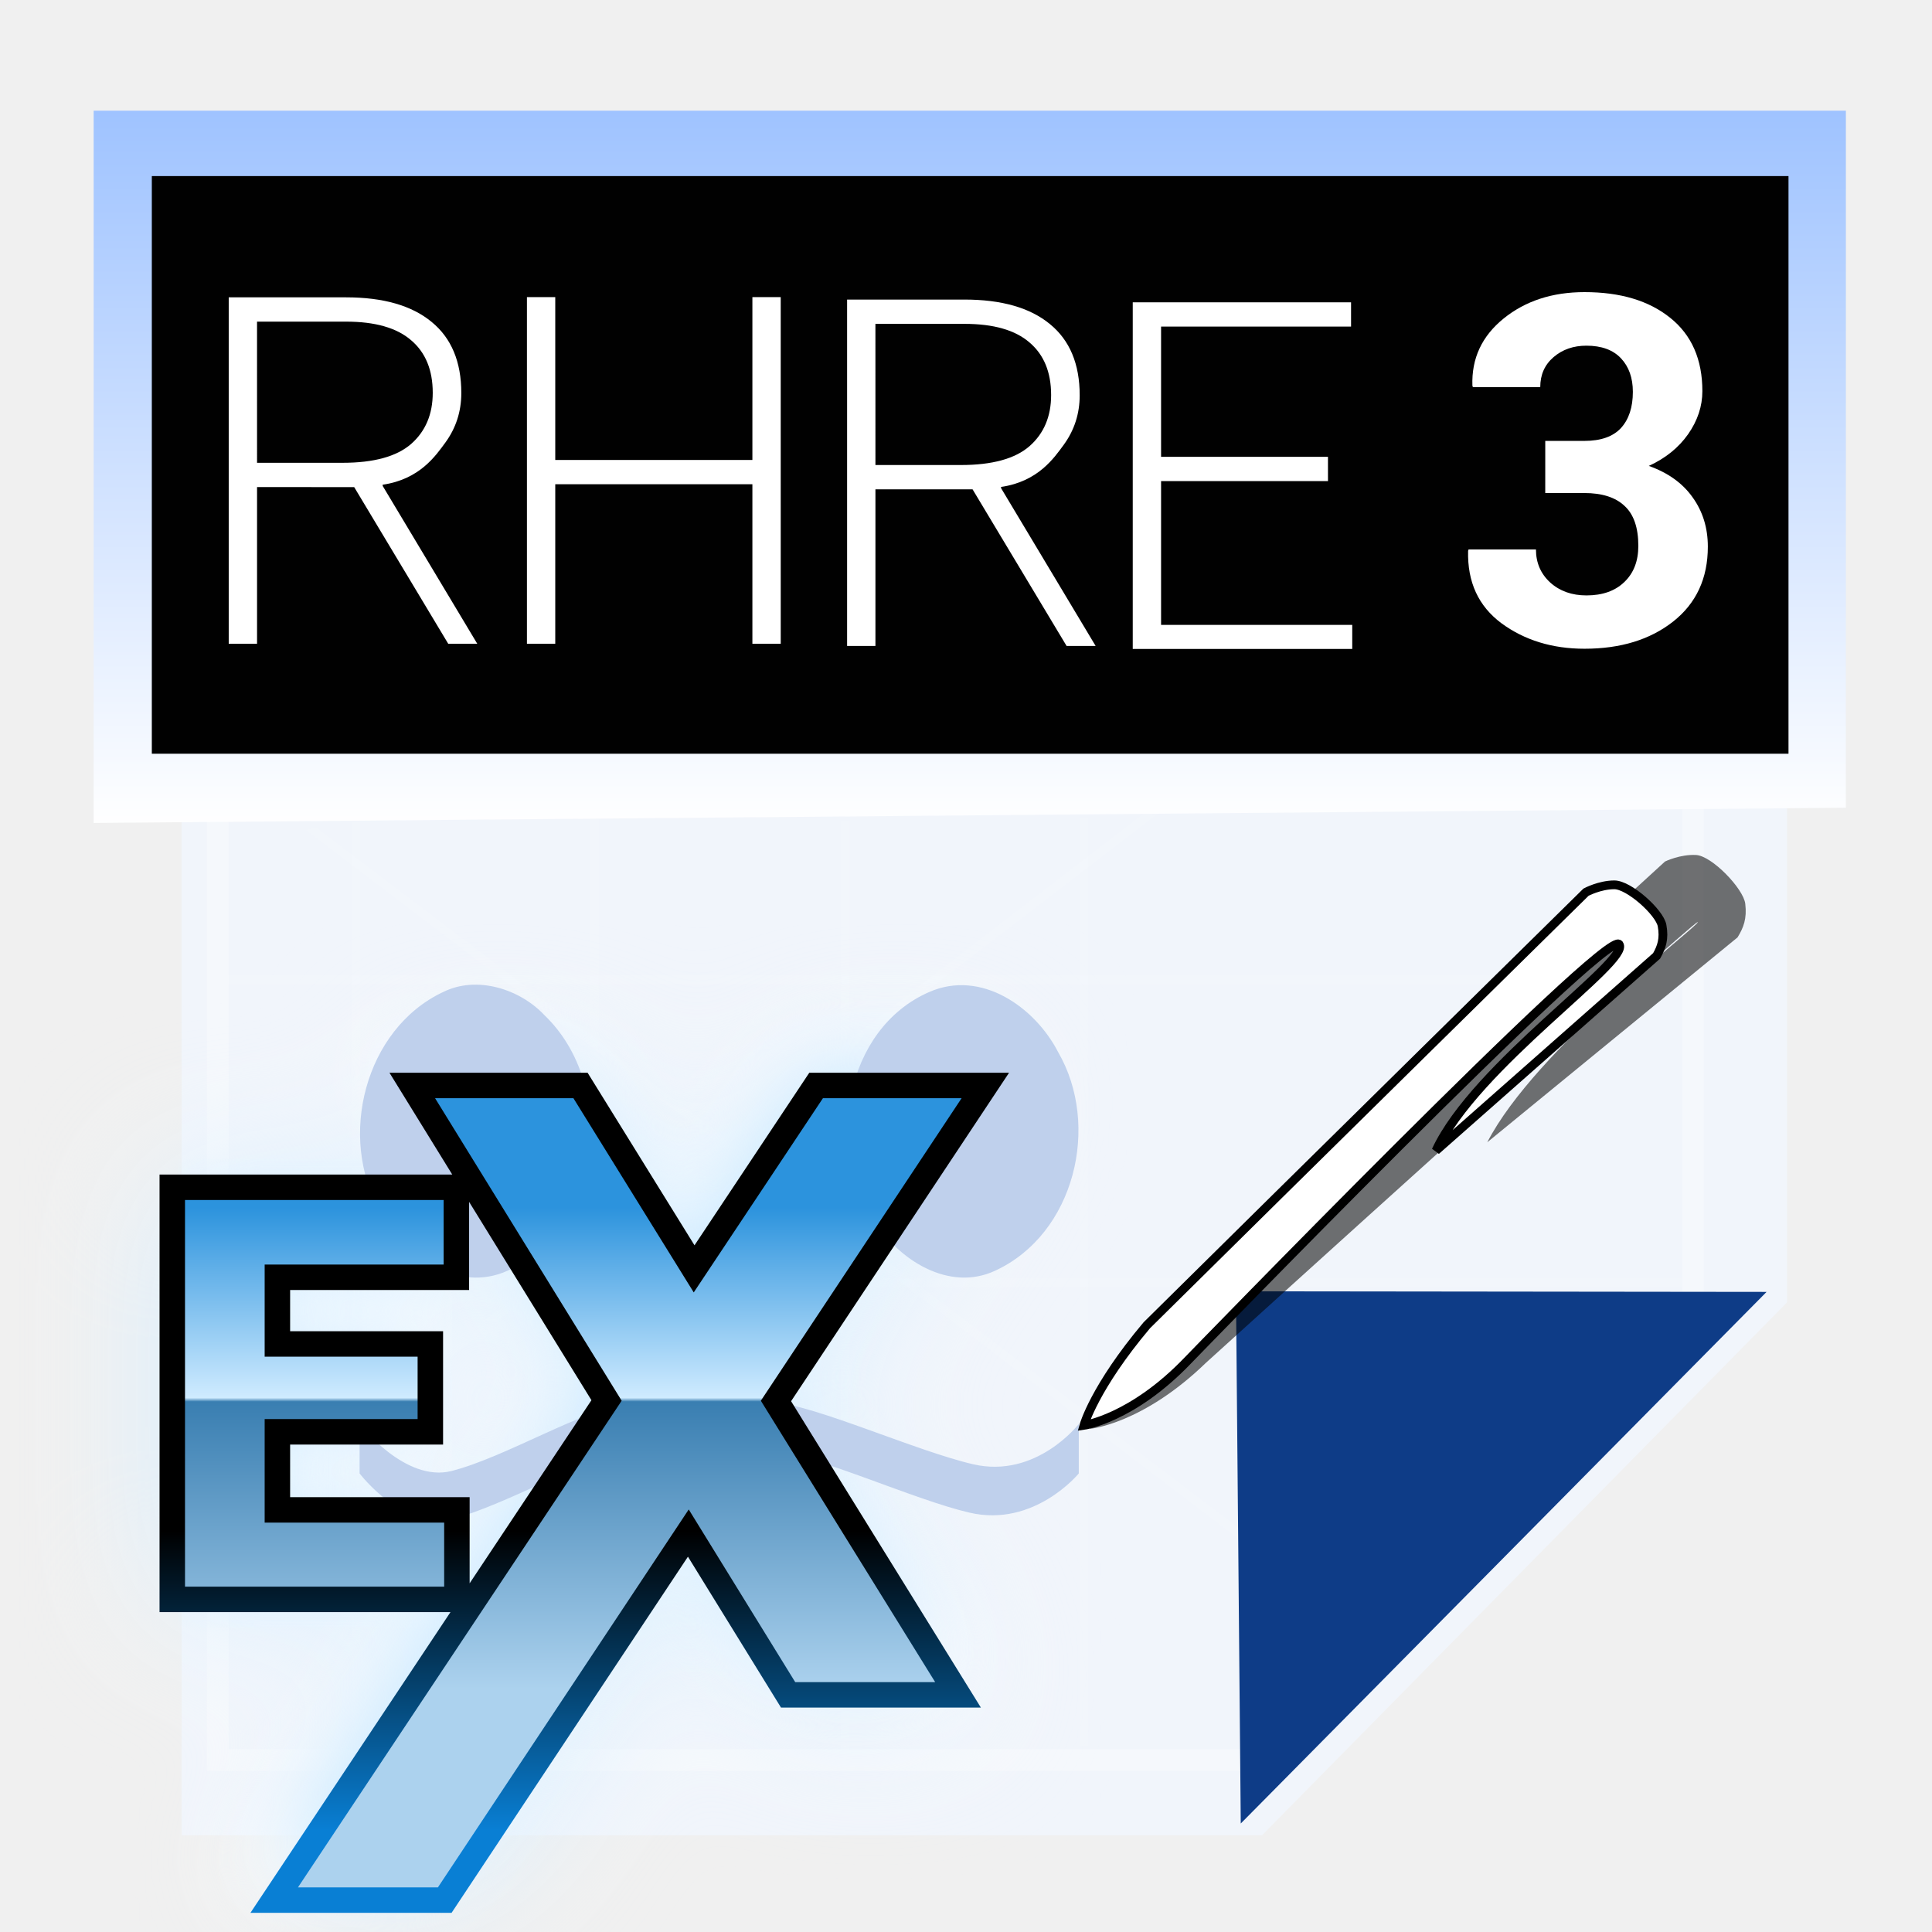
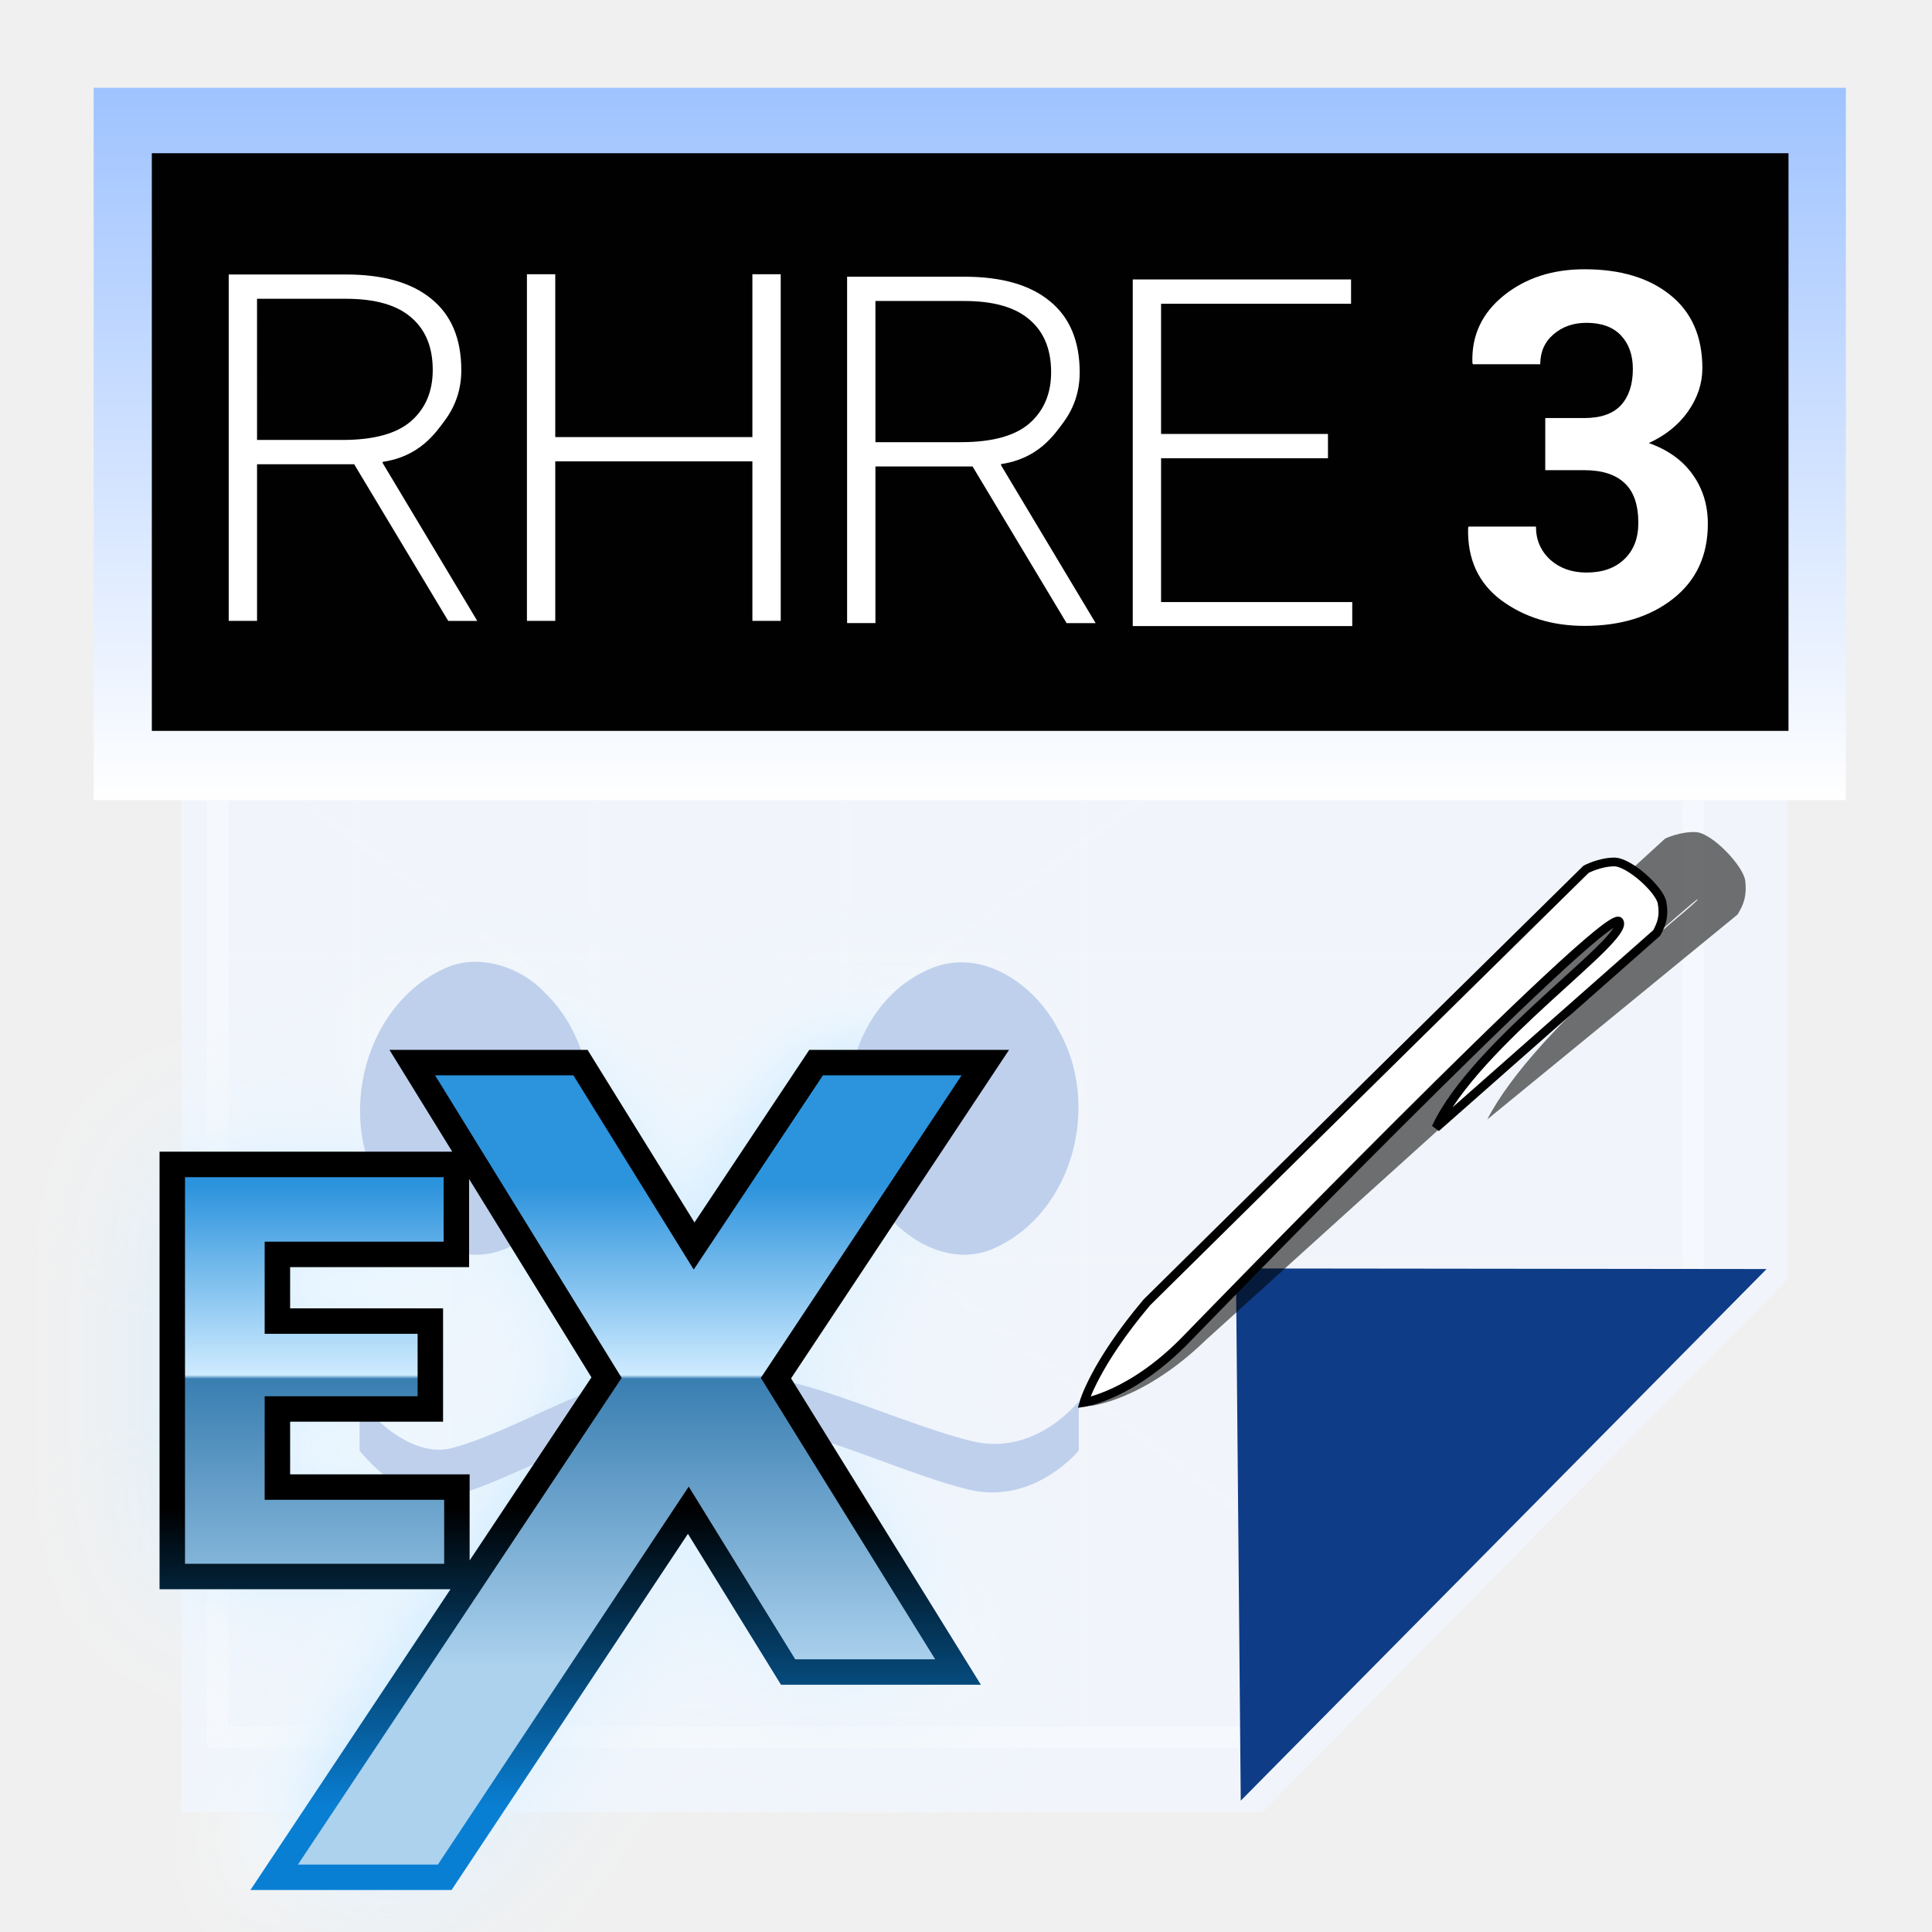
<svg xmlns="http://www.w3.org/2000/svg" xmlns:xlink="http://www.w3.org/1999/xlink" width="126.799pt" height="126.799pt" viewBox="0 0 126.799 126.799" version="1.1" id="svg4136" style="enable-background:new">
  <defs id="defs4246">
    <linearGradient id="linearGradient1854">
      <stop id="stop1852" offset="0" style="stop-color:#9fc3ff;stop-opacity:1" />
      <stop id="stop1850" offset="1" style="stop-color:#ffffff;stop-opacity:1" />
    </linearGradient>
    <linearGradient id="linearGradient1219">
      <stop style="stop-color:#acd2ee;stop-opacity:1" offset="0" id="stop1217" />
      <stop style="stop-color:#397eb1;stop-opacity:1" offset="0.597" id="stop1237" />
      <stop id="stop1235" offset="0.605" style="stop-color:#cfebff;stop-opacity:1" />
      <stop style="stop-color:#2c93dd;stop-opacity:1" offset="1" id="stop1215" />
    </linearGradient>
    <linearGradient xlink:href="#linearGradient1854" id="linearGradient4443" x1="85.971" y1="6.727" x2="85.971" y2="53.777" gradientUnits="userSpaceOnUse" />
    <linearGradient id="linearGradient4437">
      <stop id="stop4441" offset="0" style="stop-color:#000000;stop-opacity:1" />
      <stop id="stop4439" offset="1" style="stop-color:#097fd4;stop-opacity:1" />
    </linearGradient>
    <filter style="color-interpolation-filters:sRGB" id="filter4555">
      <feBlend mode="screen" in2="BackgroundImage" id="feBlend4557" />
    </filter>
-     <linearGradient xlink:href="#linearGradient1219" id="linearGradient1205" x1="237.591" y1="147.054" x2="237.591" y2="71.513" gradientUnits="userSpaceOnUse" />
-     <linearGradient xlink:href="#linearGradient4437" id="linearGradient1213" x1="232.733" y1="122.238" x2="232.733" y2="169.193" gradientUnits="userSpaceOnUse" />
+     <linearGradient xlink:href="#linearGradient1219" id="linearGradient1205" x1="237.591" y1="147.054" x2="237.591" y2="71.513" gradientUnits="userSpaceOnUse" gradientTransform="matrix(0.418259,0,0,0.418259,6.592088,46.16359)" />
+     <linearGradient xlink:href="#linearGradient4437" id="linearGradient1213" x1="232.733" y1="122.238" x2="232.733" y2="169.193" gradientUnits="userSpaceOnUse" gradientTransform="matrix(0.418259,0,0,0.418259,6.592088,46.16359)" />
    <filter style="color-interpolation-filters:sRGB" id="filter1778" x="-0.028" width="1.056" y="-0.105" height="1.209">
      <feGaussianBlur stdDeviation="5.403" id="feGaussianBlur1780" />
    </filter>
    <filter style="color-interpolation-filters:sRGB" id="filter1934" x="-0.135" width="1.271" y="-0.114" height="1.228">
      <feGaussianBlur stdDeviation="5.87" id="feGaussianBlur1936" />
    </filter>
    <filter style="color-interpolation-filters:sRGB" id="filter1966" x="-0.224" width="1.448" y="-0.22" height="1.44">
      <feGaussianBlur stdDeviation="11.363" id="feGaussianBlur1968" />
    </filter>
  </defs>
  <g id="layer7" style="filter:url(#filter4555)" transform="translate(-0.3927764,1.685072)">
-     <path style="opacity:0.996;fill:#1452bc;fill-opacity:1;stroke:none;stroke-width:3.1;stroke-linecap:round;stroke-linejoin:miter;stroke-miterlimit:4;stroke-dasharray:none;stroke-opacity:1" d="M 10.929,47.907 H 116.296 V 83.125 L 81.843,118.095 H 10.929 Z" id="rect4549" transform="translate(1.382324,0.6673287)" />
+     <path style="opacity:0.996;fill:#1452bc;fill-opacity:1;stroke:none;stroke-width:3.1;stroke-linecap:round;stroke-linejoin:miter;stroke-miterlimit:4;stroke-dasharray:none;stroke-opacity:1" d="M 12.312,47.075 H 117.679 V 82.293 L 83.225,117.263 H 12.312 Z" id="rect4549" />
  </g>
  <g id="layer8" style="opacity:0.327" transform="translate(-0.3927764,1.685072)">
-     <g id="g5171">
+     <g id="g5171" transform="translate(0,-1.5)">
      <path id="rect4568" d="m 23.457,52.211 v 60.922 h 0.572 V 52.211 Z" style="color:#000000;font-style:normal;font-variant:normal;font-weight:normal;font-stretch:normal;font-size:medium;line-height:normal;font-family:sans-serif;text-indent:0;text-align:start;text-decoration:none;text-decoration-line:none;text-decoration-style:solid;text-decoration-color:#000000;letter-spacing:normal;word-spacing:normal;text-transform:none;writing-mode:lr-tb;direction:ltr;baseline-shift:baseline;text-anchor:start;white-space:normal;clip-rule:nonzero;display:inline;overflow:visible;visibility:visible;opacity:0.996;isolation:auto;mix-blend-mode:normal;color-interpolation:sRGB;color-interpolation-filters:linearRGB;solid-color:#000000;solid-opacity:1;fill:#ffffff;fill-opacity:0.276;fill-rule:nonzero;stroke:none;stroke-width:0.574;stroke-linecap:round;stroke-linejoin:miter;stroke-miterlimit:4;stroke-dasharray:none;stroke-dashoffset:0;stroke-opacity:1;color-rendering:auto;image-rendering:auto;shape-rendering:auto;text-rendering:auto;enable-background:accumulate" />
      <path id="rect4568-5" d="m 39.109,52.029 v 60.924 h 0.574 V 52.029 Z" style="color:#000000;font-style:normal;font-variant:normal;font-weight:normal;font-stretch:normal;font-size:medium;line-height:normal;font-family:sans-serif;text-indent:0;text-align:start;text-decoration:none;text-decoration-line:none;text-decoration-style:solid;text-decoration-color:#000000;letter-spacing:normal;word-spacing:normal;text-transform:none;writing-mode:lr-tb;direction:ltr;baseline-shift:baseline;text-anchor:start;white-space:normal;clip-rule:nonzero;display:inline;overflow:visible;visibility:visible;opacity:0.996;isolation:auto;mix-blend-mode:normal;color-interpolation:sRGB;color-interpolation-filters:linearRGB;solid-color:#000000;solid-opacity:1;fill:#ffffff;fill-opacity:0.276;fill-rule:nonzero;stroke:none;stroke-width:0.574;stroke-linecap:round;stroke-linejoin:miter;stroke-miterlimit:4;stroke-dasharray:none;stroke-dashoffset:0;stroke-opacity:1;color-rendering:auto;image-rendering:auto;shape-rendering:auto;text-rendering:auto;enable-background:accumulate" />
    </g>
-     <g id="g5167">
+     <g id="g5167" transform="translate(0,-1.5)">
      <path id="rect4568-6" d="m 55.586,52.164 v 60.922 h 0.572 V 52.164 Z" style="color:#000000;font-style:normal;font-variant:normal;font-weight:normal;font-stretch:normal;font-size:medium;line-height:normal;font-family:sans-serif;text-indent:0;text-align:start;text-decoration:none;text-decoration-line:none;text-decoration-style:solid;text-decoration-color:#000000;letter-spacing:normal;word-spacing:normal;text-transform:none;writing-mode:lr-tb;direction:ltr;baseline-shift:baseline;text-anchor:start;white-space:normal;clip-rule:nonzero;display:inline;overflow:visible;visibility:visible;opacity:0.996;isolation:auto;mix-blend-mode:normal;color-interpolation:sRGB;color-interpolation-filters:linearRGB;solid-color:#000000;solid-opacity:1;fill:#ffffff;fill-opacity:0.276;fill-rule:nonzero;stroke:none;stroke-width:0.574;stroke-linecap:round;stroke-linejoin:miter;stroke-miterlimit:4;stroke-dasharray:none;stroke-dashoffset:0;stroke-opacity:1;color-rendering:auto;image-rendering:auto;shape-rendering:auto;text-rendering:auto;enable-background:accumulate" />
      <path id="rect4568-5-6" d="M 71.238,51.982 V 112.904 H 71.812 V 51.982 Z" style="color:#000000;font-style:normal;font-variant:normal;font-weight:normal;font-stretch:normal;font-size:medium;line-height:normal;font-family:sans-serif;text-indent:0;text-align:start;text-decoration:none;text-decoration-line:none;text-decoration-style:solid;text-decoration-color:#000000;letter-spacing:normal;word-spacing:normal;text-transform:none;writing-mode:lr-tb;direction:ltr;baseline-shift:baseline;text-anchor:start;white-space:normal;clip-rule:nonzero;display:inline;overflow:visible;visibility:visible;opacity:0.996;isolation:auto;mix-blend-mode:normal;color-interpolation:sRGB;color-interpolation-filters:linearRGB;solid-color:#000000;solid-opacity:1;fill:#ffffff;fill-opacity:0.276;fill-rule:nonzero;stroke:none;stroke-width:0.574;stroke-linecap:round;stroke-linejoin:miter;stroke-miterlimit:4;stroke-dasharray:none;stroke-dashoffset:0;stroke-opacity:1;color-rendering:auto;image-rendering:auto;shape-rendering:auto;text-rendering:auto;enable-background:accumulate" />
    </g>
-     <g transform="matrix(0,1,-1.562107,0,192.0904,38.8792)" id="g5171-6">
+     <g transform="matrix(0,1,-1.562107,0,192.0904,37.3792)" id="g5171-6">
      <path id="rect4568-2" d="m 23.457,52.211 v 60.922 h 0.572 V 52.211 Z" style="color:#000000;font-style:normal;font-variant:normal;font-weight:normal;font-stretch:normal;font-size:medium;line-height:normal;font-family:sans-serif;text-indent:0;text-align:start;text-decoration:none;text-decoration-line:none;text-decoration-style:solid;text-decoration-color:#000000;letter-spacing:normal;word-spacing:normal;text-transform:none;writing-mode:lr-tb;direction:ltr;baseline-shift:baseline;text-anchor:start;white-space:normal;clip-rule:nonzero;display:inline;overflow:visible;visibility:visible;opacity:0.996;isolation:auto;mix-blend-mode:normal;color-interpolation:sRGB;color-interpolation-filters:linearRGB;solid-color:#000000;solid-opacity:1;fill:#ffffff;fill-opacity:0.276;fill-rule:nonzero;stroke:none;stroke-width:0.574;stroke-linecap:round;stroke-linejoin:miter;stroke-miterlimit:4;stroke-dasharray:none;stroke-dashoffset:0;stroke-opacity:1;color-rendering:auto;image-rendering:auto;shape-rendering:auto;text-rendering:auto;enable-background:accumulate" />
      <path id="rect4568-5-9" d="m 43.336,52.029 v 60.924 h 0.574 V 52.029 Z" style="color:#000000;font-style:normal;font-variant:normal;font-weight:normal;font-stretch:normal;font-size:medium;line-height:normal;font-family:sans-serif;text-indent:0;text-align:start;text-decoration:none;text-decoration-line:none;text-decoration-style:solid;text-decoration-color:#000000;letter-spacing:normal;word-spacing:normal;text-transform:none;writing-mode:lr-tb;direction:ltr;baseline-shift:baseline;text-anchor:start;white-space:normal;clip-rule:nonzero;display:inline;overflow:visible;visibility:visible;opacity:0.996;isolation:auto;mix-blend-mode:normal;color-interpolation:sRGB;color-interpolation-filters:linearRGB;solid-color:#000000;solid-opacity:1;fill:#ffffff;fill-opacity:0.276;fill-rule:nonzero;stroke:none;stroke-width:0.574;stroke-linecap:round;stroke-linejoin:miter;stroke-miterlimit:4;stroke-dasharray:none;stroke-dashoffset:0;stroke-opacity:1;color-rendering:auto;image-rendering:auto;shape-rendering:auto;text-rendering:auto;enable-background:accumulate" />
    </g>
-     <g transform="rotate(50.87936,56.19408,109.7812)" id="g5171-5">
+     <g transform="rotate(50.87936,57.77076,109.0312)" id="g5171-5">
      <path id="rect4568-4" d="m 23.457,52.211 -2.225,81.72 0.527,0.457 2.271,-82.177 z" style="color:#000000;font-style:normal;font-variant:normal;font-weight:normal;font-stretch:normal;font-size:medium;line-height:normal;font-family:sans-serif;text-indent:0;text-align:start;text-decoration:none;text-decoration-line:none;text-decoration-style:solid;text-decoration-color:#000000;letter-spacing:normal;word-spacing:normal;text-transform:none;writing-mode:lr-tb;direction:ltr;baseline-shift:baseline;text-anchor:start;white-space:normal;clip-rule:nonzero;display:inline;overflow:visible;visibility:visible;opacity:0.996;isolation:auto;mix-blend-mode:normal;color-interpolation:sRGB;color-interpolation-filters:linearRGB;solid-color:#000000;solid-opacity:1;fill:#ffffff;fill-opacity:0.276;fill-rule:nonzero;stroke:none;stroke-width:0.574;stroke-linecap:round;stroke-linejoin:miter;stroke-miterlimit:4;stroke-dasharray:none;stroke-dashoffset:0;stroke-opacity:1;color-rendering:auto;image-rendering:auto;shape-rendering:auto;text-rendering:auto;enable-background:accumulate" />
    </g>
-     <g transform="rotate(125.6505,42.05779,93.25618)" id="g5171-5-4">
+     <g transform="rotate(125.6505,42.44282,92.50618)" id="g5171-5-4">
      <path id="rect4568-4-1" d="m 23.457,52.211 -2.225,81.72 0.527,0.457 2.271,-82.177 z" style="color:#000000;font-style:normal;font-variant:normal;font-weight:normal;font-stretch:normal;font-size:medium;line-height:normal;font-family:sans-serif;text-indent:0;text-align:start;text-decoration:none;text-decoration-line:none;text-decoration-style:solid;text-decoration-color:#000000;letter-spacing:normal;word-spacing:normal;text-transform:none;writing-mode:lr-tb;direction:ltr;baseline-shift:baseline;text-anchor:start;white-space:normal;clip-rule:nonzero;display:inline;overflow:visible;visibility:visible;opacity:0.996;isolation:auto;mix-blend-mode:normal;color-interpolation:sRGB;color-interpolation-filters:linearRGB;solid-color:#000000;solid-opacity:1;fill:#ffffff;fill-opacity:0.276;fill-rule:nonzero;stroke:none;stroke-width:0.574;stroke-linecap:round;stroke-linejoin:miter;stroke-miterlimit:4;stroke-dasharray:none;stroke-dashoffset:0;stroke-opacity:1;color-rendering:auto;image-rendering:auto;shape-rendering:auto;text-rendering:auto;enable-background:accumulate" />
    </g>
  </g>
  <g id="layer1" style="display:inline" transform="translate(-0.3927764,1.685072)">
-     <path style="color:#000000;font-style:normal;font-variant:normal;font-weight:normal;font-stretch:normal;font-size:medium;line-height:normal;font-family:sans-serif;text-indent:0;text-align:start;text-decoration:none;text-decoration-line:none;text-decoration-style:solid;text-decoration-color:#000000;letter-spacing:normal;word-spacing:normal;text-transform:none;writing-mode:lr-tb;direction:ltr;baseline-shift:baseline;text-anchor:start;white-space:normal;clip-rule:nonzero;display:inline;overflow:visible;visibility:visible;opacity:0.996;isolation:auto;mix-blend-mode:normal;color-interpolation:sRGB;color-interpolation-filters:linearRGB;solid-color:#000000;solid-opacity:1;fill:#ffffff;fill-opacity:0.271;fill-rule:nonzero;stroke:none;stroke-width:1.42;stroke-linecap:round;stroke-linejoin:miter;stroke-miterlimit:4;stroke-dasharray:none;stroke-dashoffset:0;stroke-opacity:1;color-rendering:auto;image-rendering:auto;shape-rendering:auto;text-rendering:auto;enable-background:accumulate" d="m 13.977,44.637 v 0.709 69.189 H 83.423 L 112.225,84.166 V 44.637 Z m 1.42,1.42 H 110.805 V 84.166 L 83.508,113.115 H 15.396 Z" id="rect4561" />
+     <path style="color:#000000;font-style:normal;font-variant:normal;font-weight:normal;font-stretch:normal;font-size:medium;line-height:normal;font-family:sans-serif;text-indent:0;text-align:start;text-decoration:none;text-decoration-line:none;text-decoration-style:solid;text-decoration-color:#000000;letter-spacing:normal;word-spacing:normal;text-transform:none;writing-mode:lr-tb;direction:ltr;baseline-shift:baseline;text-anchor:start;white-space:normal;clip-rule:nonzero;display:inline;overflow:visible;visibility:visible;opacity:0.996;isolation:auto;mix-blend-mode:normal;color-interpolation:sRGB;color-interpolation-filters:linearRGB;solid-color:#000000;solid-opacity:1;fill:#ffffff;fill-opacity:0.271;fill-rule:nonzero;stroke:none;stroke-width:1.42;stroke-linecap:round;stroke-linejoin:miter;stroke-miterlimit:4;stroke-dasharray:none;stroke-dashoffset:0;stroke-opacity:1;color-rendering:auto;image-rendering:auto;shape-rendering:auto;text-rendering:auto;enable-background:accumulate" d="m 13.977,43.137 v 0.709 69.189 H 83.423 L 112.225,82.666 V 43.137 Z m 1.42,1.42 H 110.805 V 82.666 L 83.508,111.615 H 15.396 Z" id="rect4561" />
  </g>
  <g id="layer4" transform="translate(-0.3927764,1.685072)">
-     <path d="M 116.223,83.15 81.871,117.88 81.556,83.111 Z" id="path4198" style="opacity:1;fill:#0e3c87;stroke:#0e3c87;stroke-width:0.094" />
+     <path d="M 116.223,81.65 81.871,116.38 81.556,81.611 Z" id="path4198" style="opacity:1;fill:#0e3c87;stroke:#0e3c87;stroke-width:0.094" />
  </g>
  <g id="g1414" transform="translate(0,7.261827)">
    <g id="layer9">
-       <path id="path1139-2" transform="matrix(0.418259,0,0,0.418259,6.199312,42.08684)" style="font-style:normal;font-variant:normal;font-weight:bold;font-stretch:normal;font-size:medium;line-height:1.25;font-family:Roboto;-inkscape-font-specification:'Roboto Bold';letter-spacing:0px;word-spacing:0px;fill:#c6e7ff;fill-opacity:1;stroke:#ffffff;stroke-width:7.99;stroke-miterlimit:4;stroke-dasharray:none;stroke-opacity:1;paint-order:stroke fill markers;filter:url(#filter1966);enable-background:new" d="M 50.708,104.689 H 26.708 v 16.25 h 28.167 v 10.042 H 14.208 V 70.314 H 54.792 v 10.125 H 26.708 v 14.458 h 24 z m 2.741,-50.35 29.279,47.47 -50.798,76.365 H 53.891 l 39.359,-59.305 16.709,27.095 h 21.961 L 104.565,101.809 136.067,54.339 H 114.308 L 94.037,84.814 75.157,54.339 Z" />
+       <path id="path1139-2" transform="matrix(0.418259,0,0,0.418259,6.199312,40.58684)" style="font-style:normal;font-variant:normal;font-weight:bold;font-stretch:normal;font-size:medium;line-height:1.25;font-family:Roboto;-inkscape-font-specification:'Roboto Bold';letter-spacing:0px;word-spacing:0px;fill:#c6e7ff;fill-opacity:1;stroke:#ffffff;stroke-width:7.99;stroke-miterlimit:4;stroke-dasharray:none;stroke-opacity:1;paint-order:stroke fill markers;filter:url(#filter1966);enable-background:new" d="M 50.708,104.689 H 26.708 v 16.25 h 28.167 v 10.042 H 14.208 V 70.314 H 54.792 v 10.125 H 26.708 v 14.458 h 24 z m 2.741,-50.35 29.279,47.47 -50.798,76.365 H 53.891 l 39.359,-59.305 16.709,27.095 h 21.961 L 104.565,101.809 136.067,54.339 H 114.308 L 94.037,84.814 75.157,54.339 Z" />
    </g>
-     <path style="font-style:normal;font-variant:normal;font-weight:bold;font-stretch:normal;font-size:medium;line-height:1.25;font-family:Roboto;-inkscape-font-specification:'Roboto Bold';letter-spacing:0px;word-spacing:0px;fill:#c6e7ff;fill-opacity:1;stroke:#ffffff;stroke-width:7.99;stroke-miterlimit:4;stroke-dasharray:none;stroke-opacity:1;paint-order:stroke fill markers;filter:url(#filter1778);enable-background:new" d="M 50.708,104.689 H 26.708 v 16.25 h 28.167 v 10.042 H 14.208 V 70.314 H 54.792 v 10.125 H 26.708 v 14.458 h 24 z" transform="matrix(0.418259,0,0,0.418259,6.199312,42.08684)" id="path1880" />
-     <path style="font-style:normal;font-variant:normal;font-weight:bold;font-stretch:normal;font-size:medium;line-height:1.25;font-family:Roboto;-inkscape-font-specification:'Roboto Bold';letter-spacing:0px;word-spacing:0px;fill:#c6e7ff;fill-opacity:1;stroke:#ffffff;stroke-width:7.99;stroke-miterlimit:4;stroke-dasharray:none;stroke-opacity:1;paint-order:stroke fill markers;filter:url(#filter1934);enable-background:new" d="M 53.449,54.339 82.728,101.809 31.93,178.175 H 53.891 l 39.359,-59.305 16.709,27.095 h 21.961 L 104.565,101.809 136.067,54.339 H 114.308 L 94.037,84.814 75.157,54.339 Z" transform="matrix(0.418259,0,0,0.418259,5.149518,40.38455)" id="path1878" />
+     <path style="font-style:normal;font-variant:normal;font-weight:bold;font-stretch:normal;font-size:medium;line-height:1.25;font-family:Roboto;-inkscape-font-specification:'Roboto Bold';letter-spacing:0px;word-spacing:0px;fill:#c6e7ff;fill-opacity:1;stroke:#ffffff;stroke-width:7.99;stroke-miterlimit:4;stroke-dasharray:none;stroke-opacity:1;paint-order:stroke fill markers;filter:url(#filter1778);enable-background:new" d="M 50.708,104.689 H 26.708 v 16.25 h 28.167 v 10.042 H 14.208 V 70.314 H 54.792 v 10.125 H 26.708 v 14.458 h 24 z" transform="matrix(0.418259,0,0,0.418259,6.199312,40.58684)" id="path1880" />
+     <path style="font-style:normal;font-variant:normal;font-weight:bold;font-stretch:normal;font-size:medium;line-height:1.25;font-family:Roboto;-inkscape-font-specification:'Roboto Bold';letter-spacing:0px;word-spacing:0px;fill:#c6e7ff;fill-opacity:1;stroke:#ffffff;stroke-width:7.99;stroke-miterlimit:4;stroke-dasharray:none;stroke-opacity:1;paint-order:stroke fill markers;filter:url(#filter1934);enable-background:new" d="M 53.449,54.339 82.728,101.809 31.93,178.175 H 53.891 l 39.359,-59.305 16.709,27.095 h 21.961 L 104.565,101.809 136.067,54.339 H 114.308 L 94.037,84.814 75.157,54.339 Z" transform="matrix(0.418259,0,0,0.418259,5.149518,38.88455)" id="path1878" />
  </g>
  <g id="layer5" transform="translate(-0.3927764,1.685072)" style="display:inline">
-     <g transform="translate(-0.1707726,1.342349)" id="g4502">
+     <g transform="translate(-0.1707726,-0.1576507)" id="g4502">
      <path id="path4184" d="m 29.658,62.127 c 2.2,-1.1 5,-0.2 6.6,1.5 4.8,4.6 3.8,13.9 -2.4,16.7 -3.3,1.5 -6.8,-1 -8.3,-3.9 -2.8,-4.8 -1,-11.9 4.1,-14.3 z" style="opacity:1;fill:#bfd0ec;stroke:#bfd0ec;stroke-width:0.094" />
      <path id="path4186" d="m 61.558,62.127 c 3.4,-1.5 6.9,1 8.4,3.9 2.8,4.8 1.1,11.9 -4.1,14.3 -3,1.4 -6.3,-0.7 -7.9,-3.3 -3.2,-4.7 -1.9,-12.5 3.6,-14.9 z" style="opacity:1;fill:#bfd0ec;stroke:#bfd0ec;stroke-width:0.094" />
      <path id="rect4499" d="m 24.164,90.43 c 0,0 2.98,3.863 6.038,3.085 3.543,-0.902 8.703,-4.092 11.68,-4.451 4.045,-0.487 5.346,-0.482 9.397,-0.085 2.964,0.29 9.43,3.233 13.156,4.095 4.154,0.961 6.93,-2.643 6.93,-2.643 v 3.245 c 0,0 -2.91,3.561 -7.162,2.576 -3.628,-0.84 -9.915,-3.745 -12.78,-4.028 -4.147,-0.41 -5.545,-0.416 -9.684,0.085 -2.837,0.344 -8.011,3.467 -11.454,4.344 -3.233,0.823 -6.121,-2.977 -6.121,-2.977 z" style="opacity:0.996;fill:#bfd0ec;fill-opacity:1;stroke:none;stroke-width:3.1;stroke-linecap:round;stroke-linejoin:miter;stroke-miterlimit:4;stroke-dasharray:none;stroke-opacity:1" />
    </g>
    <path transform="translate(-278.2907,-180.5845)" style="opacity:0.996;fill:#1452bc;fill-opacity:1;stroke:none;stroke-width:3.1;stroke-linecap:round;stroke-linejoin:miter;stroke-miterlimit:4;stroke-dasharray:none;stroke-opacity:1;filter:url(#filter4555);enable-background:new" d="M 10.929,47.907 H 116.296 V 83.125 L 81.843,118.095 H 10.929 Z" id="rect4549-6" />
    <g transform="translate(-278.2907,-180.5845)" style="opacity:0.327;enable-background:new" id="g5171-65" />
    <g transform="translate(-278.2907,-180.5845)" style="opacity:0.327;enable-background:new" id="g5167-8" />
    <g style="opacity:0.327;enable-background:new" transform="matrix(0,1,-1.562107,0,-86.20029,-141.7053)" id="g5171-6-1" />
    <g style="opacity:0.327;enable-background:new" transform="rotate(50.87936,106.8644,-273.0274)" id="g5171-5-1" />
    <path transform="matrix(0.75,0,0,0.75,-277.8979,-175.0077)" style="color:#000000;font-style:normal;font-variant:normal;font-weight:normal;font-stretch:normal;font-size:medium;line-height:normal;font-family:sans-serif;text-indent:0;text-align:start;text-decoration:none;text-decoration-line:none;text-decoration-style:solid;text-decoration-color:#000000;letter-spacing:normal;word-spacing:normal;text-transform:none;writing-mode:lr-tb;direction:ltr;baseline-shift:baseline;text-anchor:start;white-space:normal;clip-rule:nonzero;display:inline;overflow:visible;visibility:visible;opacity:0.996;isolation:auto;mix-blend-mode:normal;color-interpolation:sRGB;color-interpolation-filters:linearRGB;solid-color:#000000;solid-opacity:1;fill:#ffffff;fill-opacity:0.276;fill-rule:nonzero;stroke:none;stroke-width:0.765;stroke-linecap:round;stroke-linejoin:miter;stroke-miterlimit:4;stroke-dasharray:none;stroke-dashoffset:0;stroke-opacity:1;color-rendering:auto;image-rendering:auto;shape-rendering:auto;text-rendering:auto;enable-background:accumulate" d="M 106.412,56.643 95.227,65.244 V 61.875 h -0.766 v 3.959 l -12.803,9.846 h -7.305 v -13.562 h -0.762 v 13.562 H 52.389 V 61.938 H 51.623 V 75.68 H 44.719 L 31.516,65.654 v -3.475 h -0.764 v 2.895 l -3.084,-2.342 -0.904,0.217 3.988,3.031 v 9.699 H 19.963 v 0.762 h 10.789 v 22.895 h 0.764 V 76.441 h 13.002 l 7.105,5.4 v 16.936 l -0.727,0.559 h 1.492 v -0.221 l 10.922,-8.393 10.281,7.814 v 3.646 H 63.17 l 0.416,0.766 h 10.006 v 0.84 l 0.873,-1.605 h -0.111 v -3.068 l 1.26,0.957 0.359,-0.66 -1.619,-1.23 v -15.943 l 7.545,-5.797 h 12.562 v 25.742 h -5.416 l -0.451,0.766 h 5.867 v 10.502 l -8.322,-6.32 -0.383,0.65 8.705,6.615 v 28.707 h 0.766 v -28.127 l 18.807,14.293 0.445,-0.619 -19.252,-14.619 v -11.082 h 52.004 v -0.766 H 95.227 V 76.441 H 146.852 V 75.68 H 95.227 v -9.48 l 11.668,-8.965 z m -74.896,9.918 12,9.119 h -12 z m 62.945,0.229 v 8.891 H 82.889 Z m -48.738,9.652 h 5.9 v 4.48 z m 6.666,0 h 21.203 v 5.441 L 63.305,89.793 52.389,81.504 Z m 21.965,0 h 6.312 l -6.312,4.855 z M 52.389,82.424 62.699,90.258 52.389,98.188 Z m 21.203,0.4 v 14.779 l -9.674,-7.346 z m 0,59.461 v 1.061 h 0.582 z" id="rect4568-4-1-8" />
    <path transform="translate(-278.2907,-180.5845)" style="color:#000000;font-style:normal;font-variant:normal;font-weight:normal;font-stretch:normal;font-size:medium;line-height:normal;font-family:sans-serif;text-indent:0;text-align:start;text-decoration:none;text-decoration-line:none;text-decoration-style:solid;text-decoration-color:#000000;letter-spacing:normal;word-spacing:normal;text-transform:none;writing-mode:lr-tb;direction:ltr;baseline-shift:baseline;text-anchor:start;white-space:normal;clip-rule:nonzero;display:inline;overflow:visible;visibility:visible;opacity:0.996;isolation:auto;mix-blend-mode:normal;color-interpolation:sRGB;color-interpolation-filters:linearRGB;solid-color:#000000;solid-opacity:1;fill:#ffffff;fill-opacity:0.271;fill-rule:nonzero;stroke:none;stroke-width:1.42;stroke-linecap:round;stroke-linejoin:miter;stroke-miterlimit:4;stroke-dasharray:none;stroke-dashoffset:0;stroke-opacity:1;color-rendering:auto;image-rendering:auto;shape-rendering:auto;text-rendering:auto;enable-background:accumulate" d="m 13.977,44.637 v 0.709 69.189 H 83.423 L 112.225,84.166 V 44.637 Z m 1.42,1.42 H 110.805 V 84.166 L 83.508,113.115 H 15.396 Z" id="rect4561-9" />
    <path transform="translate(-278.2907,-180.5845)" d="M 116.223,83.15 81.871,117.88 81.556,83.111 Z" id="path4198-5" style="opacity:1;fill:#0e3c87;stroke:#0e3c87;stroke-width:0.094;enable-background:new" />
    <path transform="matrix(0.75,0,0,0.75,-277.8979,-175.0077)" style="opacity:1;fill:#bfd0ec;stroke:#bfd0ec;stroke-width:0.125;enable-background:new" d="m 41.705,76.547 c -1,-0.014 -1.995,0.184 -2.912,0.643 -6.8,3.2 -9.2,12.666 -5.467,19.066 0.574,1.11 1.374,2.171 2.318,3.08 h 11.275 0.613 c 5.344,-5.07 5.536,-14.899 0.061,-20.146 -1.467,-1.558 -3.689,-2.612 -5.889,-2.643 z m 42.168,0.049 c -0.841,0.032 -1.697,0.219 -2.547,0.594 -7.333,3.2 -9.065,13.601 -4.799,19.867 0.502,0.815 1.132,1.59 1.85,2.279 h 11.775 c 4.423,-4.197 5.478,-11.625 2.375,-16.945 -1.625,-3.142 -5.01,-5.932 -8.654,-5.795 z m 10.529,38.332 c 0,0 -3.702,4.805 -9.24,3.523 -1.376,-0.318 -3.048,-0.861 -4.809,-1.471 l -2.098,3.574 c 2.406,0.874 4.767,1.711 6.598,2.135 5.669,1.313 9.549,-3.436 9.549,-3.436 z" id="path4184-2" />
    <text transform="matrix(0.5455466,0,0,0.5455466,-242.9483,-115.9304)" id="text927" y="91.433" x="-44.581" style="font-style:normal;font-variant:normal;font-weight:bold;font-stretch:normal;font-size:85.333px;line-height:1.25;font-family:Roboto;-inkscape-font-specification:'Roboto Bold';letter-spacing:0px;word-spacing:0px;fill:#ffffff;fill-opacity:1;stroke:none;enable-background:new" xml:space="preserve">
      <tspan y="91.433" x="-44.581" id="tspan925">EX</tspan>
    </text>
    <path transform="translate(-278.2907,-180.5845)" d="M 76.795,84.971 C 87.86,74.797 109.67,54.856 109.67,54.856 c 0,0 0.993,-0.484 2.037,-0.427 1.044,0.057 3.112,2.215 3.229,3.199 0.118,0.983 -0.114,1.571 -0.507,2.209 L 98.005,73.283 c 3.148,-6.125 13.98,-14.268 13.811,-14.45 -0.169,-0.182 -32.268,28.916 -32.268,28.916 -4.158,4.031 -7.612,4.341 -7.612,4.341 0,0 0.898,-2.756 4.859,-7.119 z" id="path4182-8" style="opacity:1;fill:#000000;fill-opacity:0.551;stroke:#000000;stroke-width:0;stroke-miterlimit:4;stroke-dasharray:none;stroke-opacity:0.553;enable-background:new" />
    <path transform="translate(-278.2907,-180.5845)" style="opacity:1;fill:#ffffff;fill-opacity:1;stroke:#000000;stroke-width:0.574;stroke-miterlimit:4;stroke-dasharray:none;stroke-opacity:1;enable-background:new" id="path5241-0" d="m 75.659,85.293 c 9.7,-9.6 28.825,-28.423 28.825,-28.423 0,0 0.892,-0.48 1.857,-0.483 0.965,-0.003 2.978,1.809 3.135,2.676 0.157,0.867 -0.028,1.401 -0.358,1.988 L 94.638,73.831 c 2.6,-5.6 12.781,-12.428 12.021,-13.538 -0.76,-1.11 -28.325,27.327 -28.325,27.327 -3.635,3.792 -6.804,4.244 -6.804,4.244 0,0 0.692,-2.494 4.129,-6.571 z" />
-     <path id="path1139" transform="matrix(0.418259,0,0,0.418259,6.592088,47.66359)" style="font-style:normal;font-variant:normal;font-weight:bold;font-stretch:normal;font-size:medium;line-height:1.25;font-family:Roboto;-inkscape-font-specification:'Roboto Bold';letter-spacing:0px;word-spacing:0px;fill:url(#linearGradient1205);fill-opacity:1;stroke:url(#linearGradient1213);stroke-width:7.99;stroke-miterlimit:4;stroke-dasharray:none;stroke-opacity:1;paint-order:stroke fill markers" d="M 50.708,104.689 H 26.708 v 16.25 h 28.167 v 10.042 H 14.208 V 70.314 H 54.792 v 10.125 H 26.708 v 14.458 h 24 z m 2.741,-50.35 29.279,47.47 -50.798,76.365 H 53.891 l 39.359,-59.305 16.709,27.095 h 21.961 L 104.565,101.809 136.067,54.339 H 114.308 L 94.037,84.814 75.157,54.339 Z" />
+     <path id="path1139" style="font-style:normal;font-variant:normal;font-weight:bold;font-stretch:normal;font-size:medium;line-height:1.25;font-family:Roboto;-inkscape-font-specification:'Roboto Bold';letter-spacing:0px;word-spacing:0px;fill:url(#linearGradient1205);fill-opacity:1;stroke:url(#linearGradient1213);stroke-width:3.342;stroke-miterlimit:4;stroke-dasharray:none;stroke-opacity:1;paint-order:stroke fill markers" d="M 27.801,89.951 H 17.763 v 6.797 h 11.781 v 4.2 h -17.009 V 75.573 h 16.974 v 4.235 H 17.763 v 6.047 H 27.801 Z M 28.948,68.891 41.194,88.746 19.947,120.687 h 9.185 l 16.462,-24.805 6.989,11.333 h 9.185 L 50.327,88.746 63.503,68.891 h -9.101 l -8.479,12.746 -7.897,-12.746 z" />
  </g>
  <g id="layer3" transform="translate(-0.3927764,1.685072)">
-     <g transform="translate(0.2813681,-1.150043)" id="g4445" style="stroke:none">
-       <path style="opacity:1;fill:url(#linearGradient4443);fill-opacity:1;stroke:none;stroke-width:0.094" id="path4138" d="M 6.258,6.727 H 121.258 V 52.477 c 0,0 -114.947,1 -115,1 z" />
+     <g transform="translate(0.2813681,-2.650043)" id="g4445" style="stroke:none">
+       <path style="opacity:1;fill:url(#linearGradient4443);fill-opacity:1;stroke:none;stroke-width:0.094" id="path4138" d="M 6.258,6.727 H 121.258 V 53.477 c 0,0 -114.947,-1.12e-4 -115,0 z" />
      <rect y="11.021" x="10.076" height="37.912" width="107.416" id="rect4435" style="opacity:0.996;fill:#000000;fill-opacity:1;stroke:none;stroke-width:3.1;stroke-linecap:round;stroke-linejoin:miter;stroke-miterlimit:4;stroke-dasharray:none;stroke-opacity:1" />
    </g>
  </g>
  <g id="layer2" transform="translate(-0.3927764,1.685072)">
-     <path style="font-style:normal;font-variant:normal;font-weight:300;font-stretch:normal;font-size:medium;line-height:125%;font-family:Roboto;-inkscape-font-specification:'Roboto Light';letter-spacing:0px;word-spacing:0px;fill:#ffffff;fill-opacity:1;stroke:none;stroke-width:1px;stroke-linecap:butt;stroke-linejoin:miter;stroke-opacity:1" id="path4406" d="m 17.263,30.283 v 10.281 H 15.404 V 17.83 h 7.703 c 2.438,0 4.307,0.536 5.609,1.609 1.302,1.062 1.953,2.62 1.953,4.672 0,1.208 -0.349,2.292 -1.047,3.25 -0.62,0.842 -1.673,2.415 -4.12,2.767 l 0.014,0.09 6.2,10.347 h -1.906 l -6.172,-10.281 z m 0,-1.594 h 5.609 c 2.052,0 3.552,-0.411 4.5,-1.234 0.948,-0.833 1.422,-1.953 1.422,-3.359 0,-1.5 -0.474,-2.651 -1.422,-3.453 -0.938,-0.812 -2.359,-1.219 -4.266,-1.219 h -5.844 z" />
-     <path id="path4408" style="font-style:normal;font-variant:normal;font-weight:300;font-stretch:normal;font-size:medium;line-height:125%;font-family:Roboto;-inkscape-font-specification:'Roboto Light';letter-spacing:0px;word-spacing:0px;fill:#ffffff;fill-opacity:1;stroke:none;stroke-width:1px;stroke-linecap:butt;stroke-linejoin:miter;stroke-opacity:1" d="M 51.633,40.564 H 49.773 v -10.469 h -12.938 v 10.469 h -1.859 v -22.75 h 1.859 v 10.688 h 12.938 v -10.688 h 1.859 z" />
-     <path style="font-style:normal;font-variant:normal;font-weight:300;font-stretch:normal;font-size:medium;line-height:125%;font-family:Roboto;-inkscape-font-specification:'Roboto Light';letter-spacing:0px;word-spacing:0px;fill:#ffffff;fill-opacity:1;stroke:none;stroke-width:1px;stroke-linecap:butt;stroke-linejoin:miter;stroke-opacity:1" id="path4412" d="M 87.549,29.89 H 76.595 v 9.438 h 12.547 v 1.578 h -14.406 v -22.75 h 14.328 v 1.594 h -12.469 v 8.547 h 10.953 z" />
-     <path id="path4414" style="font-style:normal;font-variant:normal;font-weight:bold;font-stretch:normal;font-size:medium;line-height:125%;font-family:Roboto;-inkscape-font-specification:'Roboto Bold';letter-spacing:0px;word-spacing:0px;fill:#ffffff;fill-opacity:1;stroke:none;stroke-width:1px;stroke-linecap:butt;stroke-linejoin:miter;stroke-opacity:1" d="m 101.81,27.252 h 2.562 q 1.625,0 2.406,-0.844 0.781,-0.859 0.781,-2.375 0,-1.375 -0.781,-2.203 -0.781,-0.828 -2.266,-0.828 -1.281,0 -2.156,0.75 -0.875,0.75 -0.875,1.969 h -4.422 l -0.031,-0.094 q -0.094,-2.672 2.047,-4.406 2.141,-1.734 5.312,-1.734 3.531,0 5.625,1.688 2.109,1.688 2.109,4.812 0,1.484 -0.938,2.828 -0.938,1.328 -2.578,2.078 1.891,0.672 2.875,2.062 1,1.391 1,3.234 0,3.125 -2.281,4.922 -2.266,1.781 -5.812,1.781 -3.172,0 -5.453,-1.672 -2.266,-1.688 -2.188,-4.75 l 0.031,-0.094 h 4.422 q 0,1.312 0.938,2.172 0.938,0.844 2.375,0.844 1.578,0 2.484,-0.875 0.922,-0.875 0.922,-2.375 0,-1.797 -0.906,-2.625 -0.891,-0.844 -2.641,-0.844 h -2.562 z" />
-     <path style="font-style:normal;font-variant:normal;font-weight:300;font-stretch:normal;font-size:32px;line-height:125%;font-family:Roboto;-inkscape-font-specification:'Roboto Light';letter-spacing:0px;word-spacing:0px;fill:#ffffff;fill-opacity:1;stroke:none;stroke-width:1px;stroke-linecap:butt;stroke-linejoin:miter;stroke-opacity:1" d="m 57.848,30.429 v 10.281 H 55.989 V 17.976 h 7.703 c 2.438,0 4.307,0.536 5.609,1.609 1.302,1.062 1.953,2.62 1.953,4.672 0,1.208 -0.349,2.292 -1.047,3.25 -0.62,0.842 -1.673,2.415 -4.12,2.767 l 0.014,0.09 6.2,10.347 h -1.906 l -6.172,-10.281 z m 0,-1.594 h 5.609 c 2.052,0 3.552,-0.411 4.5,-1.234 0.948,-0.833 1.422,-1.953 1.422,-3.359 0,-1.5 -0.474,-2.651 -1.422,-3.453 -0.938,-0.812 -2.359,-1.219 -4.266,-1.219 h -5.844 z" id="path4406-2" />
+     <path style="font-style:normal;font-variant:normal;font-weight:300;font-stretch:normal;font-size:medium;line-height:125%;font-family:Roboto;-inkscape-font-specification:'Roboto Light';letter-spacing:0px;word-spacing:0px;fill:#ffffff;fill-opacity:1;stroke:none;stroke-width:1px;stroke-linecap:butt;stroke-linejoin:miter;stroke-opacity:1" id="path4406" d="m 17.263,28.783 v 10.281 H 15.404 V 16.33 h 7.703 c 2.438,0 4.307,0.536 5.609,1.609 1.302,1.062 1.953,2.62 1.953,4.672 0,1.208 -0.349,2.292 -1.047,3.25 -0.62,0.842 -1.673,2.415 -4.12,2.767 l 0.014,0.09 6.2,10.347 h -1.906 l -6.172,-10.281 z m 0,-1.594 h 5.609 c 2.052,0 3.552,-0.411 4.5,-1.234 0.948,-0.833 1.422,-1.953 1.422,-3.359 0,-1.5 -0.474,-2.651 -1.422,-3.453 -0.938,-0.812 -2.359,-1.219 -4.266,-1.219 h -5.844 z" />
+     <path id="path4408" style="font-style:normal;font-variant:normal;font-weight:300;font-stretch:normal;font-size:medium;line-height:125%;font-family:Roboto;-inkscape-font-specification:'Roboto Light';letter-spacing:0px;word-spacing:0px;fill:#ffffff;fill-opacity:1;stroke:none;stroke-width:1px;stroke-linecap:butt;stroke-linejoin:miter;stroke-opacity:1" d="M 51.633,39.064 H 49.773 v -10.469 h -12.938 v 10.469 h -1.859 v -22.75 h 1.859 v 10.688 h 12.938 v -10.688 h 1.859 z" />
+     <path style="font-style:normal;font-variant:normal;font-weight:300;font-stretch:normal;font-size:medium;line-height:125%;font-family:Roboto;-inkscape-font-specification:'Roboto Light';letter-spacing:0px;word-spacing:0px;fill:#ffffff;fill-opacity:1;stroke:none;stroke-width:1px;stroke-linecap:butt;stroke-linejoin:miter;stroke-opacity:1" id="path4412" d="M 87.549,28.39 H 76.595 v 9.438 h 12.547 v 1.578 h -14.406 v -22.75 h 14.328 v 1.594 h -12.469 v 8.547 h 10.953 z" />
+     <path id="path4414" style="font-style:normal;font-variant:normal;font-weight:bold;font-stretch:normal;font-size:medium;line-height:125%;font-family:Roboto;-inkscape-font-specification:'Roboto Bold';letter-spacing:0px;word-spacing:0px;fill:#ffffff;fill-opacity:1;stroke:none;stroke-width:1px;stroke-linecap:butt;stroke-linejoin:miter;stroke-opacity:1" d="m 101.81,25.752 h 2.562 q 1.625,0 2.406,-0.844 0.781,-0.859 0.781,-2.375 0,-1.375 -0.781,-2.203 -0.781,-0.828 -2.266,-0.828 -1.281,0 -2.156,0.75 -0.875,0.75 -0.875,1.969 h -4.422 l -0.031,-0.094 q -0.094,-2.672 2.047,-4.406 2.141,-1.734 5.312,-1.734 3.531,0 5.625,1.688 2.109,1.688 2.109,4.812 0,1.484 -0.938,2.828 -0.938,1.328 -2.578,2.078 1.891,0.672 2.875,2.062 1,1.391 1,3.234 0,3.125 -2.281,4.922 -2.266,1.781 -5.812,1.781 -3.172,0 -5.453,-1.672 -2.266,-1.688 -2.188,-4.75 l 0.031,-0.094 h 4.422 q 0,1.312 0.938,2.172 0.938,0.844 2.375,0.844 1.578,0 2.484,-0.875 0.922,-0.875 0.922,-2.375 0,-1.797 -0.906,-2.625 -0.891,-0.844 -2.641,-0.844 h -2.562 z" />
+     <path style="font-style:normal;font-variant:normal;font-weight:300;font-stretch:normal;font-size:32px;line-height:125%;font-family:Roboto;-inkscape-font-specification:'Roboto Light';letter-spacing:0px;word-spacing:0px;fill:#ffffff;fill-opacity:1;stroke:none;stroke-width:1px;stroke-linecap:butt;stroke-linejoin:miter;stroke-opacity:1" d="m 57.848,28.929 v 10.281 H 55.989 V 16.476 h 7.703 c 2.438,0 4.307,0.536 5.609,1.609 1.302,1.062 1.953,2.62 1.953,4.672 0,1.208 -0.349,2.292 -1.047,3.25 -0.62,0.842 -1.673,2.415 -4.12,2.767 l 0.014,0.09 6.2,10.347 h -1.906 l -6.172,-10.281 z m 0,-1.594 h 5.609 c 2.052,0 3.552,-0.411 4.5,-1.234 0.948,-0.833 1.422,-1.953 1.422,-3.359 0,-1.5 -0.474,-2.651 -1.422,-3.453 -0.938,-0.812 -2.359,-1.219 -4.266,-1.219 h -5.844 z" id="path4406-2" />
  </g>
  <g id="g5239" transform="translate(-0.3927764,1.685072)">
-     <path d="M 76.795,84.971 C 87.86,74.797 109.67,54.856 109.67,54.856 c 0,0 0.993,-0.484 2.037,-0.427 1.044,0.057 3.112,2.215 3.229,3.199 0.118,0.983 -0.114,1.571 -0.507,2.209 L 98.005,73.283 c 3.148,-6.125 13.98,-14.268 13.811,-14.45 -0.169,-0.182 -32.268,28.916 -32.268,28.916 -4.158,4.031 -7.612,4.341 -7.612,4.341 0,0 0.898,-2.756 4.859,-7.119 z" id="path4182" style="opacity:1;fill:#000000;fill-opacity:0.551;stroke:#000000;stroke-width:0;stroke-miterlimit:4;stroke-dasharray:none;stroke-opacity:0.553;enable-background:new" />
+     <path d="M 76.795,83.471 C 87.86,73.297 109.67,53.356 109.67,53.356 c 0,0 0.993,-0.484 2.037,-0.427 1.044,0.057 3.112,2.215 3.229,3.199 0.118,0.983 -0.114,1.571 -0.507,2.209 L 98.005,71.783 c 3.148,-6.125 13.98,-14.268 13.811,-14.45 -0.169,-0.182 -32.268,28.916 -32.268,28.916 -4.158,4.031 -7.612,4.341 -7.612,4.341 0,0 0.898,-2.756 4.859,-7.119 z" id="path4182" style="opacity:1;fill:#000000;fill-opacity:0.551;stroke:#000000;stroke-width:0;stroke-miterlimit:4;stroke-dasharray:none;stroke-opacity:0.553;enable-background:new" />
  </g>
  <g id="layer6" transform="translate(-0.3927764,1.685072)">
-     <path style="opacity:1;fill:#ffffff;fill-opacity:1;stroke:#000000;stroke-width:0.574;stroke-miterlimit:4;stroke-dasharray:none;stroke-opacity:1;enable-background:new" id="path5241" d="m 75.659,85.293 c 9.7,-9.6 28.825,-28.423 28.825,-28.423 0,0 0.892,-0.48 1.857,-0.483 0.965,-0.003 2.978,1.809 3.135,2.676 0.157,0.867 -0.028,1.401 -0.358,1.988 L 94.638,73.831 c 2.6,-5.6 12.781,-12.428 12.021,-13.538 -0.76,-1.11 -28.325,27.327 -28.325,27.327 -3.635,3.792 -6.804,4.244 -6.804,4.244 0,0 0.692,-2.494 4.129,-6.571 z" />
+     <path style="opacity:1;fill:#ffffff;fill-opacity:1;stroke:#000000;stroke-width:0.574;stroke-miterlimit:4;stroke-dasharray:none;stroke-opacity:1;enable-background:new" id="path5241" d="m 75.659,83.793 c 9.7,-9.6 28.825,-28.423 28.825,-28.423 0,0 0.892,-0.48 1.857,-0.483 0.965,-0.003 2.978,1.809 3.135,2.676 0.157,0.867 -0.028,1.401 -0.358,1.988 L 94.638,72.331 c 2.6,-5.6 12.781,-12.428 12.021,-13.538 -0.76,-1.11 -28.325,27.327 -28.325,27.327 -3.635,3.792 -6.804,4.244 -6.804,4.244 0,0 0.692,-2.494 4.129,-6.571 z" />
  </g>
</svg>
